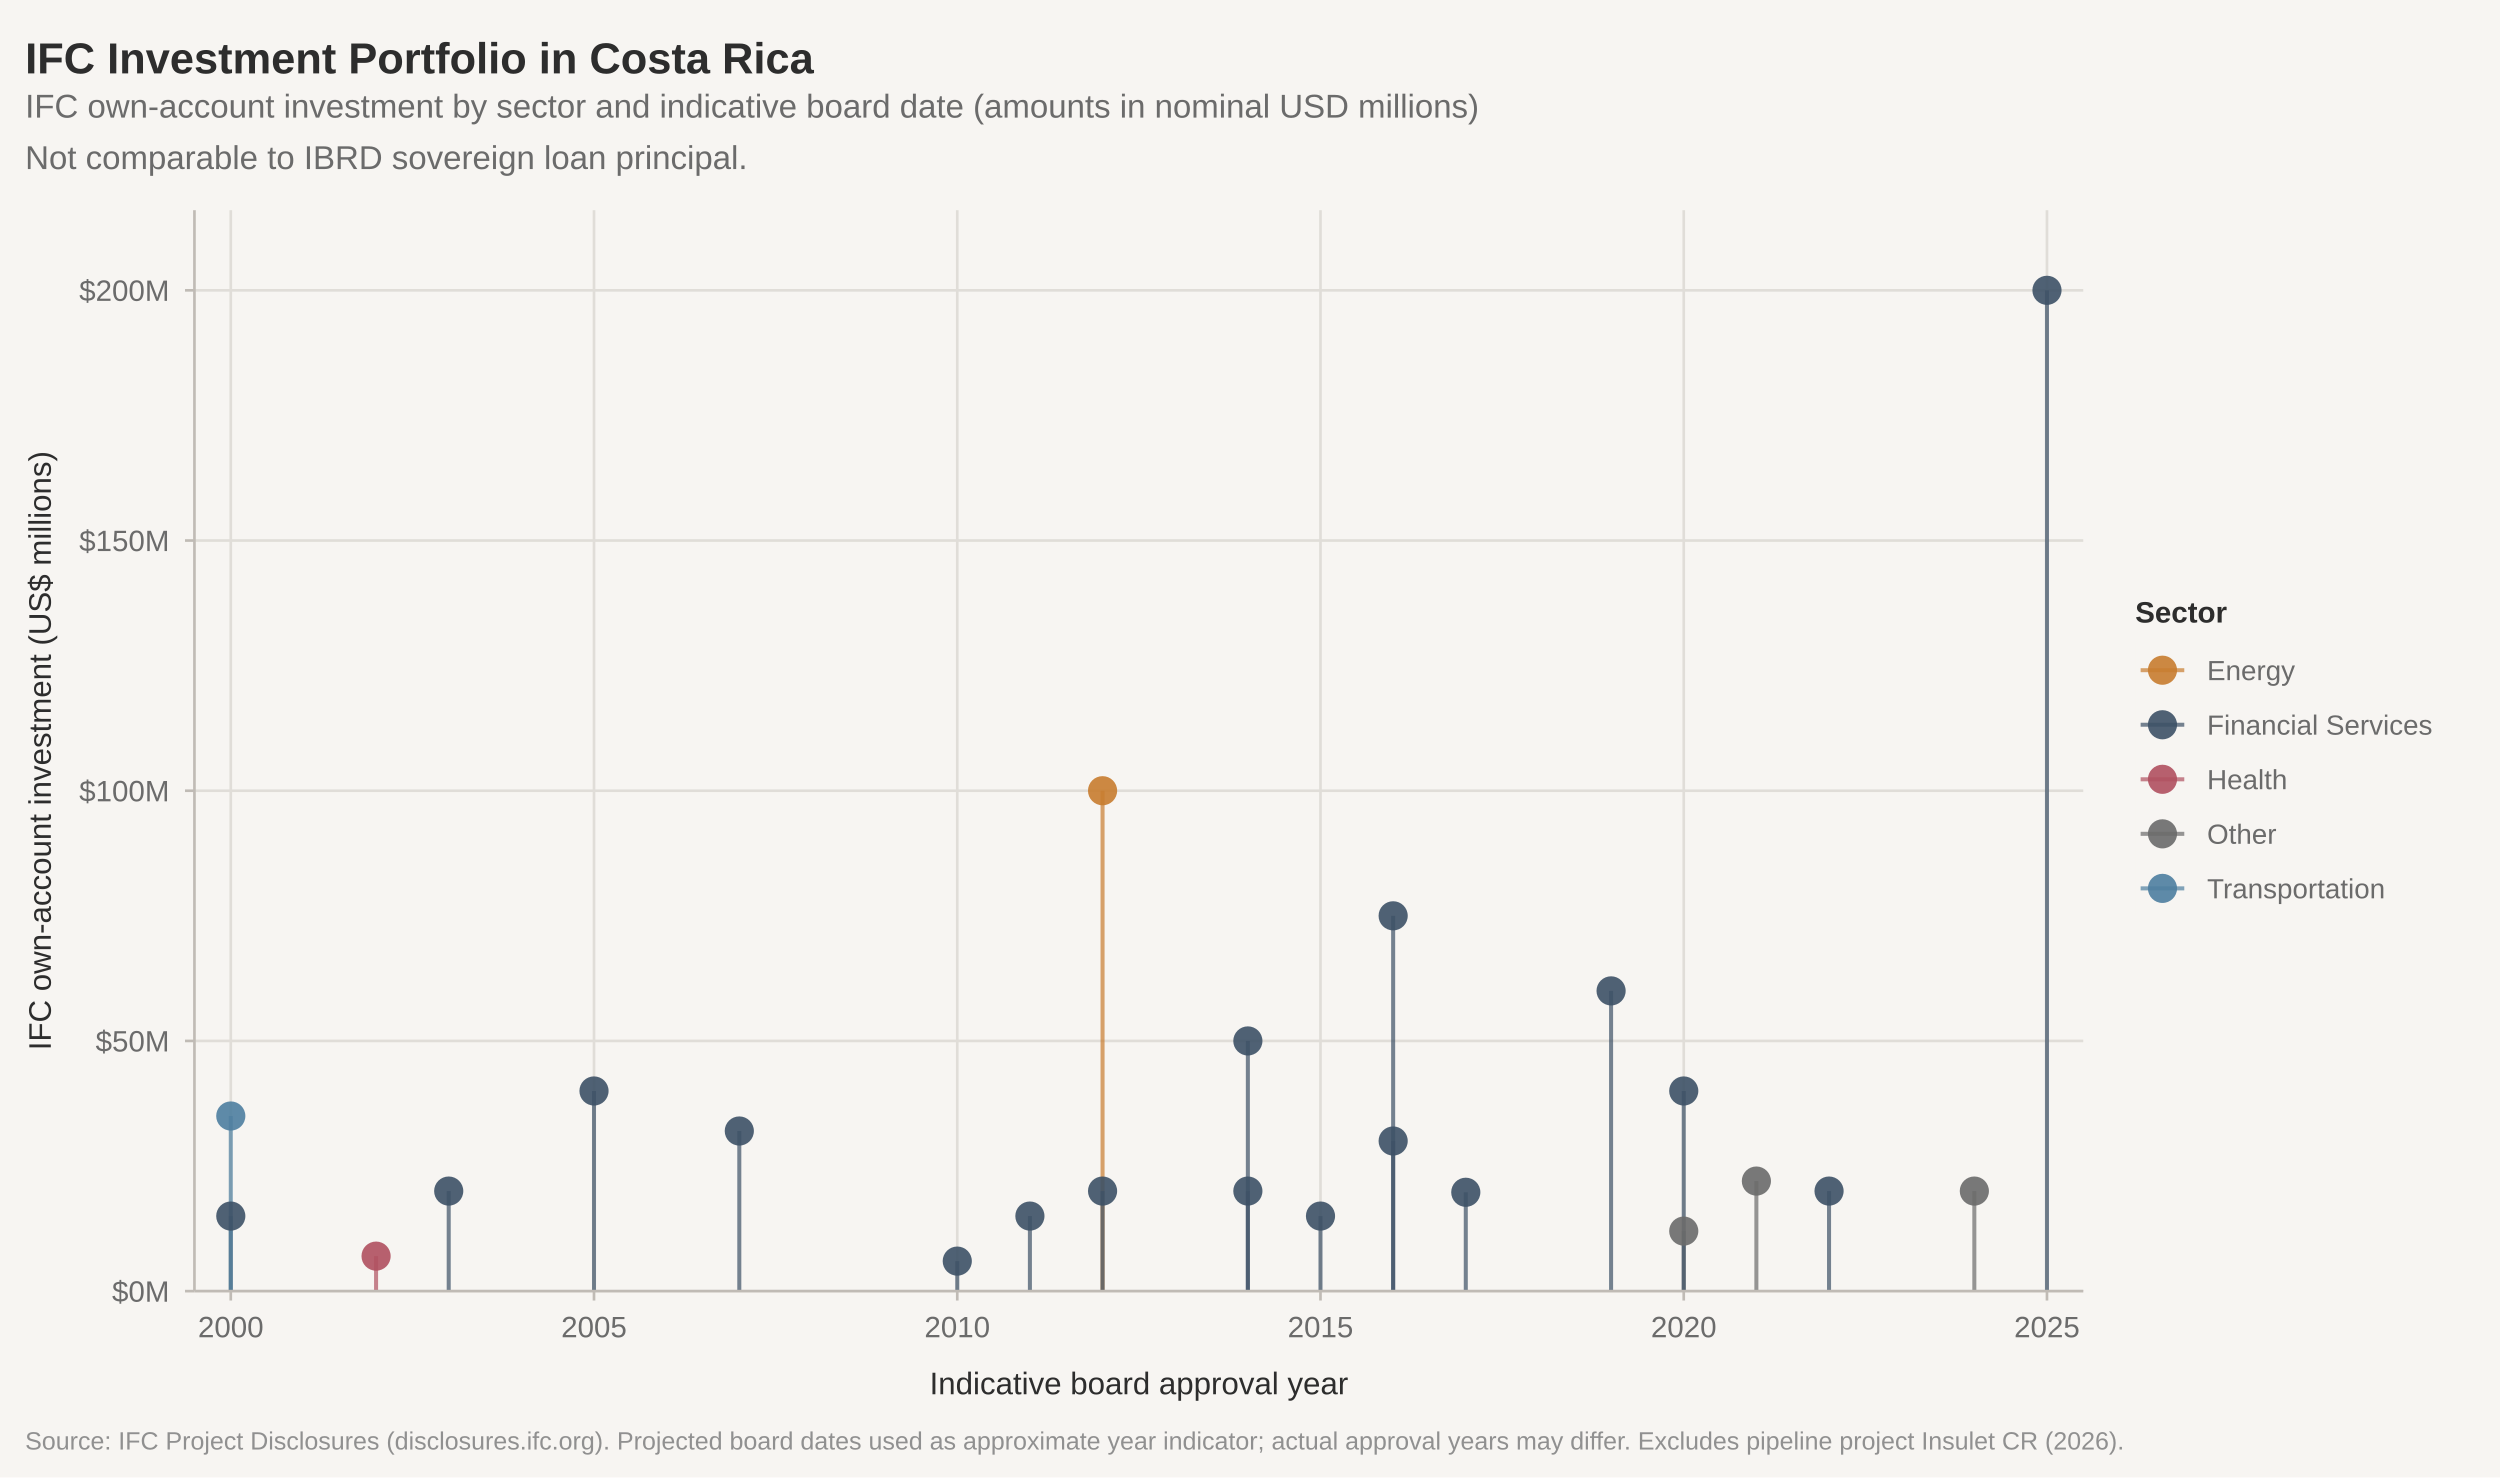
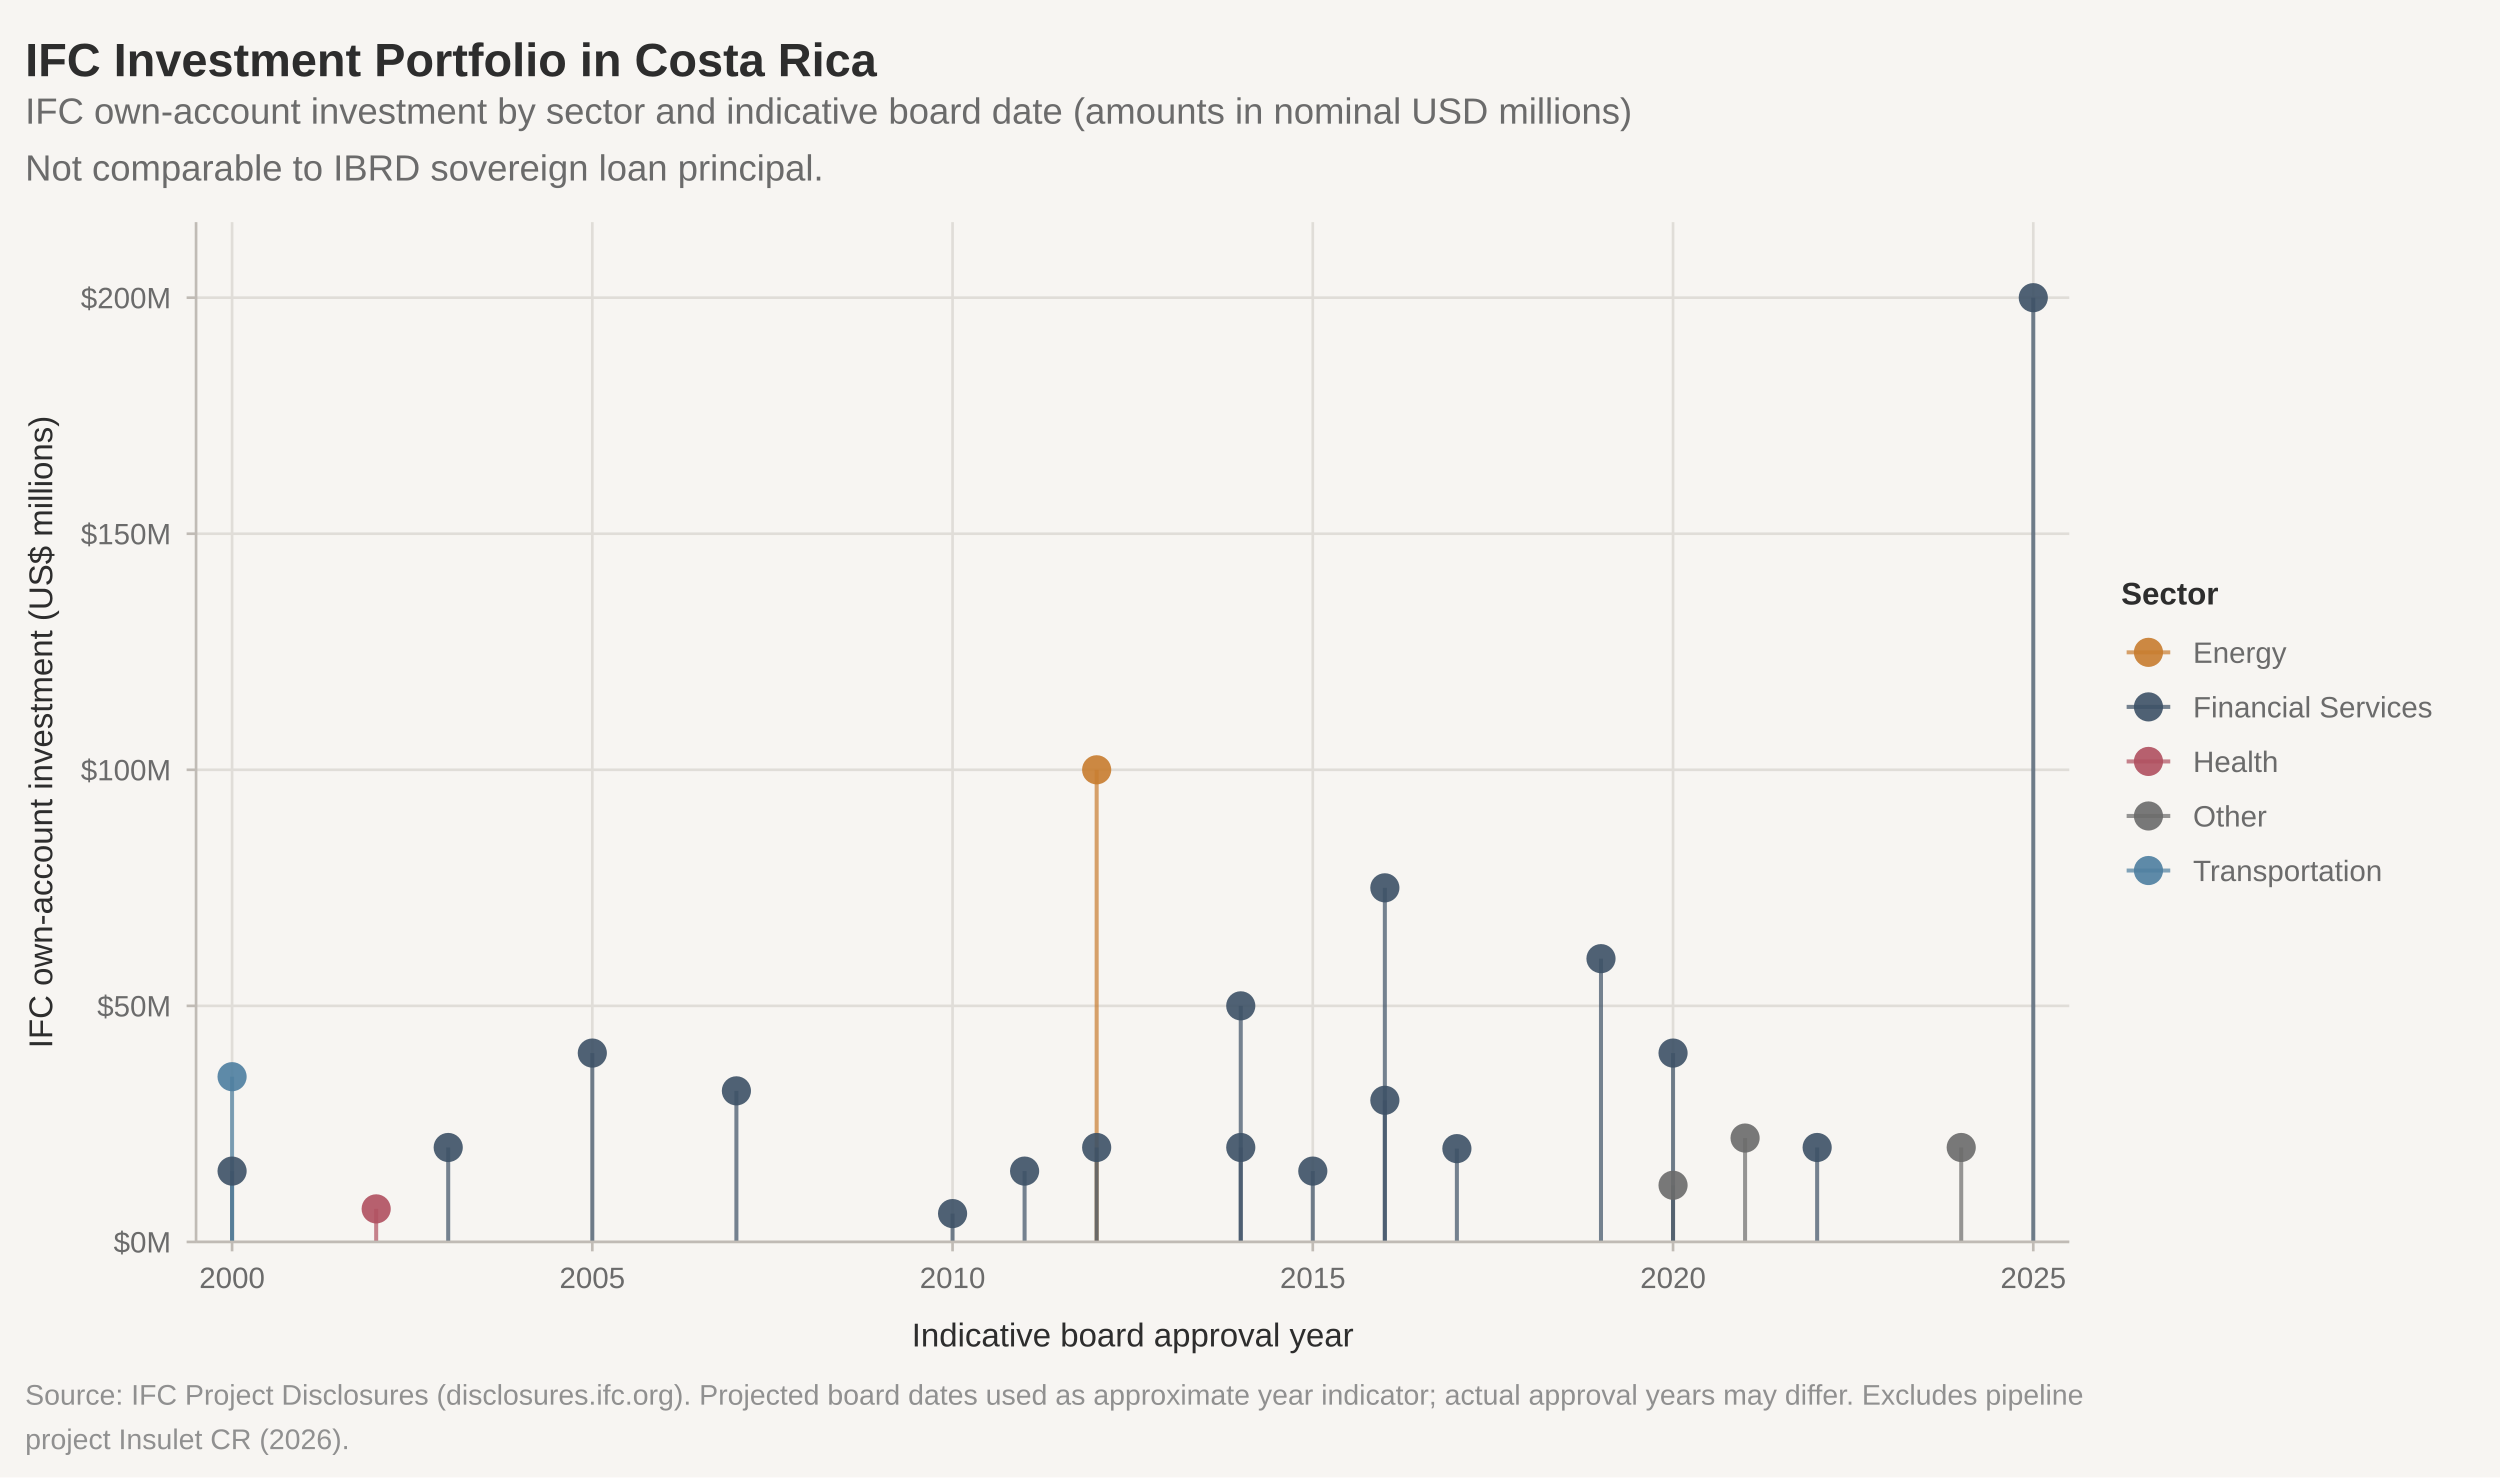
<svg xmlns="http://www.w3.org/2000/svg" class="svglite" width="792.00pt" height="468.00pt" viewBox="0 0 792.00 468.00">
  <defs>
    <style type="text/css">
    .svglite line, .svglite polyline, .svglite polygon, .svglite path, .svglite rect, .svglite circle {
      fill: none;
      stroke: #000000;
      stroke-linecap: round;
      stroke-linejoin: round;
      stroke-miterlimit: 10.00;
    }
    .svglite text {
      white-space: pre;
    }
  </style>
  </defs>
  <rect width="100%" height="100%" style="stroke: none; fill: #F7F5F2;" />
  <defs>
    <clipPath id="cpMC4wMHw3OTIuMDB8MC4wMHw0NjguMDA=">
      <rect x="0.00" y="0.00" width="792.00" height="468.00" />
    </clipPath>
  </defs>
  <g clip-path="url(#cpMC4wMHw3OTIuMDB8MC4wMHw0NjguMDA=)">
-     <rect x="0.00" y="-0" width="792.00" height="468.00" style="stroke-width: 1.07; stroke: none; fill: #F7F5F2;" />
+     <rect x="0" y="-0" width="792.00" height="468.00" style="stroke-width: 1.07; stroke: none; fill: #F7F5F2;" />
  </g>
  <defs>
-     <clipPath id="cpNjEuNjB8NjU5Ljk5fDY2LjYwfDQwOS4wMw==">
-       <rect x="61.60" y="66.60" width="598.38" height="342.43" />
+     <clipPath id="cpNjIuMTF8NjU1LjU1fDcwLjM3fDM5My40NA==">
+       <rect x="62.11" y="70.37" width="593.45" height="323.07" />
    </clipPath>
  </defs>
-   <g clip-path="url(#cpNjEuNjB8NjU5Ljk5fDY2LjYwfDQwOS4wMw==)">
-     <rect x="61.60" y="66.60" width="598.38" height="342.43" style="stroke-width: 1.07; stroke: none; fill: #F7F5F2;" />
-     <polyline points="61.60,409.03 659.99,409.03 " style="stroke-width: 0.85; stroke: #E0DDD8; stroke-linecap: butt;" />
-     <polyline points="61.60,329.77 659.99,329.77 " style="stroke-width: 0.85; stroke: #E0DDD8; stroke-linecap: butt;" />
-     <polyline points="61.60,250.50 659.99,250.50 " style="stroke-width: 0.85; stroke: #E0DDD8; stroke-linecap: butt;" />
-     <polyline points="61.60,171.24 659.99,171.24 " style="stroke-width: 0.85; stroke: #E0DDD8; stroke-linecap: butt;" />
-     <polyline points="61.60,91.97 659.99,91.97 " style="stroke-width: 0.85; stroke: #E0DDD8; stroke-linecap: butt;" />
-     <polyline points="73.11,409.03 73.11,66.60 " style="stroke-width: 0.85; stroke: #E0DDD8; stroke-linecap: butt;" />
-     <polyline points="188.18,409.03 188.18,66.60 " style="stroke-width: 0.85; stroke: #E0DDD8; stroke-linecap: butt;" />
-     <polyline points="303.26,409.03 303.26,66.60 " style="stroke-width: 0.85; stroke: #E0DDD8; stroke-linecap: butt;" />
-     <polyline points="418.33,409.03 418.33,66.60 " style="stroke-width: 0.85; stroke: #E0DDD8; stroke-linecap: butt;" />
-     <polyline points="533.41,409.03 533.41,66.60 " style="stroke-width: 0.85; stroke: #E0DDD8; stroke-linecap: butt;" />
-     <polyline points="648.48,409.03 648.48,66.60 " style="stroke-width: 0.85; stroke: #E0DDD8; stroke-linecap: butt;" />
-     <line x1="73.11" y1="385.25" x2="73.11" y2="409.03" style="stroke-width: 1.28; stroke: #3D5166; stroke-opacity: 0.70; stroke-linecap: butt;" />
-     <line x1="73.11" y1="353.55" x2="73.11" y2="409.03" style="stroke-width: 1.28; stroke: #4E7FA0; stroke-opacity: 0.70; stroke-linecap: butt;" />
-     <line x1="119.14" y1="397.94" x2="119.14" y2="409.03" style="stroke-width: 1.28; stroke: #B05060; stroke-opacity: 0.70; stroke-linecap: butt;" />
-     <line x1="142.15" y1="377.33" x2="142.15" y2="409.03" style="stroke-width: 1.28; stroke: #3D5166; stroke-opacity: 0.70; stroke-linecap: butt;" />
-     <line x1="188.18" y1="345.62" x2="188.18" y2="409.03" style="stroke-width: 1.28; stroke: #3D5166; stroke-opacity: 0.70; stroke-linecap: butt;" />
-     <line x1="234.21" y1="358.30" x2="234.21" y2="409.03" style="stroke-width: 1.28; stroke: #3D5166; stroke-opacity: 0.70; stroke-linecap: butt;" />
-     <line x1="303.26" y1="399.52" x2="303.26" y2="409.03" style="stroke-width: 1.28; stroke: #3D5166; stroke-opacity: 0.70; stroke-linecap: butt;" />
-     <line x1="326.27" y1="385.25" x2="326.27" y2="409.03" style="stroke-width: 1.28; stroke: #3D5166; stroke-opacity: 0.70; stroke-linecap: butt;" />
-     <line x1="349.29" y1="250.50" x2="349.29" y2="409.03" style="stroke-width: 1.28; stroke: #C87D2F; stroke-opacity: 0.70; stroke-linecap: butt;" />
-     <line x1="349.29" y1="377.33" x2="349.29" y2="409.03" style="stroke-width: 1.28; stroke: #3D5166; stroke-opacity: 0.70; stroke-linecap: butt;" />
-     <line x1="395.32" y1="329.77" x2="395.32" y2="409.03" style="stroke-width: 1.28; stroke: #3D5166; stroke-opacity: 0.70; stroke-linecap: butt;" />
-     <line x1="395.32" y1="377.33" x2="395.32" y2="409.03" style="stroke-width: 1.28; stroke: #3D5166; stroke-opacity: 0.70; stroke-linecap: butt;" />
-     <line x1="418.33" y1="385.25" x2="418.33" y2="409.03" style="stroke-width: 1.28; stroke: #3D5166; stroke-opacity: 0.70; stroke-linecap: butt;" />
-     <line x1="441.35" y1="290.13" x2="441.35" y2="409.03" style="stroke-width: 1.28; stroke: #3D5166; stroke-opacity: 0.70; stroke-linecap: butt;" />
-     <line x1="441.35" y1="361.47" x2="441.35" y2="409.03" style="stroke-width: 1.28; stroke: #3D5166; stroke-opacity: 0.70; stroke-linecap: butt;" />
-     <line x1="464.36" y1="377.71" x2="464.36" y2="409.03" style="stroke-width: 1.28; stroke: #3D5166; stroke-opacity: 0.70; stroke-linecap: butt;" />
-     <line x1="510.39" y1="313.91" x2="510.39" y2="409.03" style="stroke-width: 1.28; stroke: #3D5166; stroke-opacity: 0.70; stroke-linecap: butt;" />
-     <line x1="533.41" y1="390.01" x2="533.41" y2="409.03" style="stroke-width: 1.28; stroke: #6B6B6B; stroke-opacity: 0.70; stroke-linecap: butt;" />
-     <line x1="533.41" y1="345.62" x2="533.41" y2="409.03" style="stroke-width: 1.28; stroke: #3D5166; stroke-opacity: 0.70; stroke-linecap: butt;" />
-     <line x1="556.42" y1="374.16" x2="556.42" y2="409.03" style="stroke-width: 1.28; stroke: #6B6B6B; stroke-opacity: 0.70; stroke-linecap: butt;" />
-     <line x1="579.44" y1="377.33" x2="579.44" y2="409.03" style="stroke-width: 1.28; stroke: #3D5166; stroke-opacity: 0.70; stroke-linecap: butt;" />
-     <line x1="625.47" y1="377.33" x2="625.47" y2="409.03" style="stroke-width: 1.28; stroke: #6B6B6B; stroke-opacity: 0.70; stroke-linecap: butt;" />
-     <line x1="648.48" y1="91.97" x2="648.48" y2="409.03" style="stroke-width: 1.28; stroke: #3D5166; stroke-opacity: 0.70; stroke-linecap: butt;" />
-     <circle cx="73.11" cy="385.25" r="4.62" style="stroke-width: 0.71; stroke: none; fill: #3D5166; fill-opacity: 0.90;" />
-     <circle cx="73.11" cy="353.55" r="4.62" style="stroke-width: 0.71; stroke: none; fill: #4E7FA0; fill-opacity: 0.90;" />
-     <circle cx="119.14" cy="397.94" r="4.62" style="stroke-width: 0.71; stroke: none; fill: #B05060; fill-opacity: 0.90;" />
-     <circle cx="142.15" cy="377.33" r="4.62" style="stroke-width: 0.71; stroke: none; fill: #3D5166; fill-opacity: 0.90;" />
-     <circle cx="188.18" cy="345.62" r="4.62" style="stroke-width: 0.71; stroke: none; fill: #3D5166; fill-opacity: 0.90;" />
-     <circle cx="234.21" cy="358.30" r="4.62" style="stroke-width: 0.71; stroke: none; fill: #3D5166; fill-opacity: 0.90;" />
-     <circle cx="303.26" cy="399.52" r="4.62" style="stroke-width: 0.71; stroke: none; fill: #3D5166; fill-opacity: 0.90;" />
-     <circle cx="326.27" cy="385.25" r="4.62" style="stroke-width: 0.71; stroke: none; fill: #3D5166; fill-opacity: 0.90;" />
-     <circle cx="349.29" cy="250.50" r="4.62" style="stroke-width: 0.71; stroke: none; fill: #C87D2F; fill-opacity: 0.90;" />
-     <circle cx="349.29" cy="377.33" r="4.62" style="stroke-width: 0.71; stroke: none; fill: #3D5166; fill-opacity: 0.90;" />
-     <circle cx="395.32" cy="329.77" r="4.62" style="stroke-width: 0.71; stroke: none; fill: #3D5166; fill-opacity: 0.90;" />
-     <circle cx="395.32" cy="377.33" r="4.62" style="stroke-width: 0.71; stroke: none; fill: #3D5166; fill-opacity: 0.90;" />
-     <circle cx="418.33" cy="385.25" r="4.62" style="stroke-width: 0.71; stroke: none; fill: #3D5166; fill-opacity: 0.90;" />
-     <circle cx="441.35" cy="290.13" r="4.62" style="stroke-width: 0.71; stroke: none; fill: #3D5166; fill-opacity: 0.90;" />
-     <circle cx="441.35" cy="361.47" r="4.62" style="stroke-width: 0.71; stroke: none; fill: #3D5166; fill-opacity: 0.90;" />
-     <circle cx="464.36" cy="377.71" r="4.62" style="stroke-width: 0.71; stroke: none; fill: #3D5166; fill-opacity: 0.90;" />
-     <circle cx="510.39" cy="313.91" r="4.62" style="stroke-width: 0.71; stroke: none; fill: #3D5166; fill-opacity: 0.90;" />
-     <circle cx="533.41" cy="390.01" r="4.62" style="stroke-width: 0.71; stroke: none; fill: #6B6B6B; fill-opacity: 0.90;" />
-     <circle cx="533.41" cy="345.62" r="4.62" style="stroke-width: 0.71; stroke: none; fill: #3D5166; fill-opacity: 0.90;" />
-     <circle cx="556.42" cy="374.16" r="4.62" style="stroke-width: 0.71; stroke: none; fill: #6B6B6B; fill-opacity: 0.90;" />
-     <circle cx="579.44" cy="377.33" r="4.62" style="stroke-width: 0.71; stroke: none; fill: #3D5166; fill-opacity: 0.90;" />
-     <circle cx="625.47" cy="377.33" r="4.62" style="stroke-width: 0.71; stroke: none; fill: #6B6B6B; fill-opacity: 0.90;" />
-     <circle cx="648.48" cy="91.97" r="4.62" style="stroke-width: 0.71; stroke: none; fill: #3D5166; fill-opacity: 0.90;" />
+   <g clip-path="url(#cpNjIuMTF8NjU1LjU1fDcwLjM3fDM5My40NA==)">
+     <rect x="62.11" y="70.37" width="593.45" height="323.07" style="stroke-width: 1.07; stroke: none; fill: #F7F5F2;" />
+     <polyline points="62.11,393.44 655.55,393.44 " style="stroke-width: 0.85; stroke: #E0DDD8; stroke-linecap: butt;" />
+     <polyline points="62.11,318.65 655.55,318.65 " style="stroke-width: 0.85; stroke: #E0DDD8; stroke-linecap: butt;" />
+     <polyline points="62.11,243.87 655.55,243.87 " style="stroke-width: 0.85; stroke: #E0DDD8; stroke-linecap: butt;" />
+     <polyline points="62.11,169.09 655.55,169.09 " style="stroke-width: 0.85; stroke: #E0DDD8; stroke-linecap: butt;" />
+     <polyline points="62.11,94.30 655.55,94.30 " style="stroke-width: 0.85; stroke: #E0DDD8; stroke-linecap: butt;" />
+     <polyline points="73.52,393.44 73.52,70.37 " style="stroke-width: 0.85; stroke: #E0DDD8; stroke-linecap: butt;" />
+     <polyline points="187.64,393.44 187.64,70.37 " style="stroke-width: 0.85; stroke: #E0DDD8; stroke-linecap: butt;" />
+     <polyline points="301.77,393.44 301.77,70.37 " style="stroke-width: 0.85; stroke: #E0DDD8; stroke-linecap: butt;" />
+     <polyline points="415.89,393.44 415.89,70.37 " style="stroke-width: 0.85; stroke: #E0DDD8; stroke-linecap: butt;" />
+     <polyline points="530.02,393.44 530.02,70.37 " style="stroke-width: 0.85; stroke: #E0DDD8; stroke-linecap: butt;" />
+     <polyline points="644.14,393.44 644.14,70.37 " style="stroke-width: 0.85; stroke: #E0DDD8; stroke-linecap: butt;" />
+     <line x1="73.52" y1="371.00" x2="73.52" y2="393.44" style="stroke-width: 1.28; stroke: #3D5166; stroke-opacity: 0.70; stroke-linecap: butt;" />
+     <line x1="73.52" y1="341.09" x2="73.52" y2="393.44" style="stroke-width: 1.28; stroke: #4E7FA0; stroke-opacity: 0.70; stroke-linecap: butt;" />
+     <line x1="119.17" y1="382.97" x2="119.17" y2="393.44" style="stroke-width: 1.28; stroke: #B05060; stroke-opacity: 0.70; stroke-linecap: butt;" />
+     <line x1="141.99" y1="363.52" x2="141.99" y2="393.44" style="stroke-width: 1.28; stroke: #3D5166; stroke-opacity: 0.70; stroke-linecap: butt;" />
+     <line x1="187.64" y1="333.61" x2="187.64" y2="393.44" style="stroke-width: 1.28; stroke: #3D5166; stroke-opacity: 0.70; stroke-linecap: butt;" />
+     <line x1="233.29" y1="345.58" x2="233.29" y2="393.44" style="stroke-width: 1.28; stroke: #3D5166; stroke-opacity: 0.70; stroke-linecap: butt;" />
+     <line x1="301.77" y1="384.46" x2="301.77" y2="393.44" style="stroke-width: 1.28; stroke: #3D5166; stroke-opacity: 0.70; stroke-linecap: butt;" />
+     <line x1="324.59" y1="371.00" x2="324.59" y2="393.44" style="stroke-width: 1.28; stroke: #3D5166; stroke-opacity: 0.70; stroke-linecap: butt;" />
+     <line x1="347.42" y1="243.87" x2="347.42" y2="393.44" style="stroke-width: 1.28; stroke: #C87D2F; stroke-opacity: 0.70; stroke-linecap: butt;" />
+     <line x1="347.42" y1="363.52" x2="347.42" y2="393.44" style="stroke-width: 1.28; stroke: #3D5166; stroke-opacity: 0.70; stroke-linecap: butt;" />
+     <line x1="393.07" y1="318.65" x2="393.07" y2="393.44" style="stroke-width: 1.28; stroke: #3D5166; stroke-opacity: 0.70; stroke-linecap: butt;" />
+     <line x1="393.07" y1="363.52" x2="393.07" y2="393.44" style="stroke-width: 1.28; stroke: #3D5166; stroke-opacity: 0.70; stroke-linecap: butt;" />
+     <line x1="415.89" y1="371.00" x2="415.89" y2="393.44" style="stroke-width: 1.28; stroke: #3D5166; stroke-opacity: 0.70; stroke-linecap: butt;" />
+     <line x1="438.72" y1="281.26" x2="438.72" y2="393.44" style="stroke-width: 1.28; stroke: #3D5166; stroke-opacity: 0.70; stroke-linecap: butt;" />
+     <line x1="438.72" y1="348.57" x2="438.72" y2="393.44" style="stroke-width: 1.28; stroke: #3D5166; stroke-opacity: 0.70; stroke-linecap: butt;" />
+     <line x1="461.54" y1="363.88" x2="461.54" y2="393.44" style="stroke-width: 1.28; stroke: #3D5166; stroke-opacity: 0.70; stroke-linecap: butt;" />
+     <line x1="507.19" y1="303.70" x2="507.19" y2="393.44" style="stroke-width: 1.28; stroke: #3D5166; stroke-opacity: 0.70; stroke-linecap: butt;" />
+     <line x1="530.02" y1="375.49" x2="530.02" y2="393.44" style="stroke-width: 1.28; stroke: #6B6B6B; stroke-opacity: 0.70; stroke-linecap: butt;" />
+     <line x1="530.02" y1="333.61" x2="530.02" y2="393.44" style="stroke-width: 1.28; stroke: #3D5166; stroke-opacity: 0.70; stroke-linecap: butt;" />
+     <line x1="552.84" y1="360.53" x2="552.84" y2="393.44" style="stroke-width: 1.28; stroke: #6B6B6B; stroke-opacity: 0.70; stroke-linecap: butt;" />
+     <line x1="575.67" y1="363.52" x2="575.67" y2="393.44" style="stroke-width: 1.28; stroke: #3D5166; stroke-opacity: 0.70; stroke-linecap: butt;" />
+     <line x1="621.31" y1="363.52" x2="621.31" y2="393.44" style="stroke-width: 1.28; stroke: #6B6B6B; stroke-opacity: 0.70; stroke-linecap: butt;" />
+     <line x1="644.14" y1="94.30" x2="644.14" y2="393.44" style="stroke-width: 1.28; stroke: #3D5166; stroke-opacity: 0.70; stroke-linecap: butt;" />
+     <circle cx="73.52" cy="371.00" r="4.62" style="stroke-width: 0.71; stroke: none; fill: #3D5166; fill-opacity: 0.90;" />
+     <circle cx="73.52" cy="341.09" r="4.62" style="stroke-width: 0.71; stroke: none; fill: #4E7FA0; fill-opacity: 0.90;" />
+     <circle cx="119.17" cy="382.97" r="4.62" style="stroke-width: 0.71; stroke: none; fill: #B05060; fill-opacity: 0.90;" />
+     <circle cx="141.99" cy="363.52" r="4.62" style="stroke-width: 0.71; stroke: none; fill: #3D5166; fill-opacity: 0.90;" />
+     <circle cx="187.64" cy="333.61" r="4.62" style="stroke-width: 0.71; stroke: none; fill: #3D5166; fill-opacity: 0.90;" />
+     <circle cx="233.29" cy="345.58" r="4.62" style="stroke-width: 0.71; stroke: none; fill: #3D5166; fill-opacity: 0.90;" />
+     <circle cx="301.77" cy="384.46" r="4.62" style="stroke-width: 0.71; stroke: none; fill: #3D5166; fill-opacity: 0.90;" />
+     <circle cx="324.59" cy="371.00" r="4.62" style="stroke-width: 0.71; stroke: none; fill: #3D5166; fill-opacity: 0.90;" />
+     <circle cx="347.42" cy="243.87" r="4.62" style="stroke-width: 0.71; stroke: none; fill: #C87D2F; fill-opacity: 0.90;" />
+     <circle cx="347.42" cy="363.52" r="4.62" style="stroke-width: 0.71; stroke: none; fill: #3D5166; fill-opacity: 0.90;" />
+     <circle cx="393.07" cy="318.65" r="4.62" style="stroke-width: 0.71; stroke: none; fill: #3D5166; fill-opacity: 0.90;" />
+     <circle cx="393.07" cy="363.52" r="4.62" style="stroke-width: 0.71; stroke: none; fill: #3D5166; fill-opacity: 0.90;" />
+     <circle cx="415.89" cy="371.00" r="4.62" style="stroke-width: 0.71; stroke: none; fill: #3D5166; fill-opacity: 0.90;" />
+     <circle cx="438.72" cy="281.26" r="4.62" style="stroke-width: 0.71; stroke: none; fill: #3D5166; fill-opacity: 0.90;" />
+     <circle cx="438.72" cy="348.57" r="4.62" style="stroke-width: 0.71; stroke: none; fill: #3D5166; fill-opacity: 0.90;" />
+     <circle cx="461.54" cy="363.88" r="4.62" style="stroke-width: 0.71; stroke: none; fill: #3D5166; fill-opacity: 0.90;" />
+     <circle cx="507.19" cy="303.70" r="4.62" style="stroke-width: 0.71; stroke: none; fill: #3D5166; fill-opacity: 0.90;" />
+     <circle cx="530.02" cy="375.49" r="4.62" style="stroke-width: 0.71; stroke: none; fill: #6B6B6B; fill-opacity: 0.90;" />
+     <circle cx="530.02" cy="333.61" r="4.62" style="stroke-width: 0.71; stroke: none; fill: #3D5166; fill-opacity: 0.90;" />
+     <circle cx="552.84" cy="360.53" r="4.62" style="stroke-width: 0.71; stroke: none; fill: #6B6B6B; fill-opacity: 0.90;" />
+     <circle cx="575.67" cy="363.52" r="4.62" style="stroke-width: 0.71; stroke: none; fill: #3D5166; fill-opacity: 0.90;" />
+     <circle cx="621.31" cy="363.52" r="4.62" style="stroke-width: 0.71; stroke: none; fill: #6B6B6B; fill-opacity: 0.90;" />
+     <circle cx="644.14" cy="94.30" r="4.62" style="stroke-width: 0.71; stroke: none; fill: #3D5166; fill-opacity: 0.90;" />
  </g>
  <g clip-path="url(#cpMC4wMHw3OTIuMDB8MC4wMHw0NjguMDA=)">
-     <polyline points="61.60,409.03 61.60,66.60 " style="stroke-width: 0.85; stroke: #C0BBB5; stroke-linecap: butt;" />
-     <text x="53.68" y="412.38" text-anchor="end" style="font-size: 9.35px;fill: #6B6B6B; font-family: &quot;Arial&quot;;" textLength="18.18px" lengthAdjust="spacingAndGlyphs">$0M</text>
-     <text x="53.68" y="333.11" text-anchor="end" style="font-size: 9.35px;fill: #6B6B6B; font-family: &quot;Arial&quot;;" textLength="23.38px" lengthAdjust="spacingAndGlyphs">$50M</text>
-     <text x="53.68" y="253.85" text-anchor="end" style="font-size: 9.35px;fill: #6B6B6B; font-family: &quot;Arial&quot;;" textLength="28.58px" lengthAdjust="spacingAndGlyphs">$100M</text>
-     <text x="53.68" y="174.58" text-anchor="end" style="font-size: 9.35px;fill: #6B6B6B; font-family: &quot;Arial&quot;;" textLength="28.58px" lengthAdjust="spacingAndGlyphs">$150M</text>
-     <text x="53.68" y="95.31" text-anchor="end" style="font-size: 9.35px;fill: #6B6B6B; font-family: &quot;Arial&quot;;" textLength="28.58px" lengthAdjust="spacingAndGlyphs">$200M</text>
-     <polyline points="58.61,409.03 61.60,409.03 " style="stroke-width: 0.85; stroke: #C0BBB5; stroke-linecap: butt;" />
-     <polyline points="58.61,329.77 61.60,329.77 " style="stroke-width: 0.85; stroke: #C0BBB5; stroke-linecap: butt;" />
-     <polyline points="58.61,250.50 61.60,250.50 " style="stroke-width: 0.85; stroke: #C0BBB5; stroke-linecap: butt;" />
-     <polyline points="58.61,171.24 61.60,171.24 " style="stroke-width: 0.85; stroke: #C0BBB5; stroke-linecap: butt;" />
-     <polyline points="58.61,91.97 61.60,91.97 " style="stroke-width: 0.85; stroke: #C0BBB5; stroke-linecap: butt;" />
-     <polyline points="61.60,409.03 659.99,409.03 " style="stroke-width: 0.85; stroke: #C0BBB5; stroke-linecap: butt;" />
-     <polyline points="73.11,412.02 73.11,409.03 " style="stroke-width: 0.85; stroke: #C0BBB5; stroke-linecap: butt;" />
-     <polyline points="188.18,412.02 188.18,409.03 " style="stroke-width: 0.85; stroke: #C0BBB5; stroke-linecap: butt;" />
-     <polyline points="303.26,412.02 303.26,409.03 " style="stroke-width: 0.85; stroke: #C0BBB5; stroke-linecap: butt;" />
-     <polyline points="418.33,412.02 418.33,409.03 " style="stroke-width: 0.85; stroke: #C0BBB5; stroke-linecap: butt;" />
-     <polyline points="533.41,412.02 533.41,409.03 " style="stroke-width: 0.85; stroke: #C0BBB5; stroke-linecap: butt;" />
-     <polyline points="648.48,412.02 648.48,409.03 " style="stroke-width: 0.85; stroke: #C0BBB5; stroke-linecap: butt;" />
-     <text x="73.11" y="423.64" text-anchor="middle" style="font-size: 9.35px;fill: #6B6B6B; font-family: &quot;Arial&quot;;" textLength="20.79px" lengthAdjust="spacingAndGlyphs">2000</text>
-     <text x="188.18" y="423.64" text-anchor="middle" style="font-size: 9.35px;fill: #6B6B6B; font-family: &quot;Arial&quot;;" textLength="20.79px" lengthAdjust="spacingAndGlyphs">2005</text>
-     <text x="303.26" y="423.64" text-anchor="middle" style="font-size: 9.35px;fill: #6B6B6B; font-family: &quot;Arial&quot;;" textLength="20.79px" lengthAdjust="spacingAndGlyphs">2010</text>
-     <text x="418.33" y="423.64" text-anchor="middle" style="font-size: 9.35px;fill: #6B6B6B; font-family: &quot;Arial&quot;;" textLength="20.79px" lengthAdjust="spacingAndGlyphs">2015</text>
-     <text x="533.41" y="423.64" text-anchor="middle" style="font-size: 9.35px;fill: #6B6B6B; font-family: &quot;Arial&quot;;" textLength="20.79px" lengthAdjust="spacingAndGlyphs">2020</text>
-     <text x="648.48" y="423.64" text-anchor="middle" style="font-size: 9.35px;fill: #6B6B6B; font-family: &quot;Arial&quot;;" textLength="20.79px" lengthAdjust="spacingAndGlyphs">2025</text>
-     <text x="360.80" y="441.70" text-anchor="middle" style="font-size: 9.90px;fill: #2D2D2D; font-family: &quot;Arial&quot;;" textLength="132.53px" lengthAdjust="spacingAndGlyphs">Indicative board approval year</text>
-     <text transform="translate(16.10,237.82) rotate(-90)" text-anchor="middle" style="font-size: 9.90px;fill: #2D2D2D; font-family: &quot;Arial&quot;;" textLength="189.67px" lengthAdjust="spacingAndGlyphs">IFC own-account investment (US$ millions)</text>
-     <rect x="670.95" y="184.07" width="105.11" height="111.49" style="stroke-width: 1.07; stroke: none; fill: #F7F5F2;" />
-     <text x="676.43" y="197.22" style="font-size: 9.35px; font-weight: bold;fill: #2D2D2D; font-family: &quot;Arial&quot;;" textLength="29.09px" lengthAdjust="spacingAndGlyphs">Sector</text>
-     <rect x="676.43" y="203.68" width="17.28" height="17.28" style="stroke-width: 1.07; stroke: none; fill: #F7F5F2;" />
-     <line x1="678.15" y1="212.32" x2="691.98" y2="212.32" style="stroke-width: 1.28; stroke: #C87D2F; stroke-opacity: 0.70; stroke-linecap: butt;" />
-     <circle cx="685.07" cy="212.32" r="4.62" style="stroke-width: 0.71; stroke: none; fill: #C87D2F; fill-opacity: 0.90;" />
-     <rect x="676.43" y="220.96" width="17.28" height="17.28" style="stroke-width: 1.07; stroke: none; fill: #F7F5F2;" />
-     <line x1="678.15" y1="229.60" x2="691.98" y2="229.60" style="stroke-width: 1.28; stroke: #3D5166; stroke-opacity: 0.70; stroke-linecap: butt;" />
-     <circle cx="685.07" cy="229.60" r="4.62" style="stroke-width: 0.71; stroke: none; fill: #3D5166; fill-opacity: 0.90;" />
-     <rect x="676.43" y="238.24" width="17.28" height="17.28" style="stroke-width: 1.07; stroke: none; fill: #F7F5F2;" />
-     <line x1="678.15" y1="246.88" x2="691.98" y2="246.88" style="stroke-width: 1.28; stroke: #B05060; stroke-opacity: 0.70; stroke-linecap: butt;" />
-     <circle cx="685.07" cy="246.88" r="4.62" style="stroke-width: 0.71; stroke: none; fill: #B05060; fill-opacity: 0.90;" />
-     <rect x="676.43" y="255.52" width="17.28" height="17.28" style="stroke-width: 1.07; stroke: none; fill: #F7F5F2;" />
-     <line x1="678.15" y1="264.16" x2="691.98" y2="264.16" style="stroke-width: 1.28; stroke: #6B6B6B; stroke-opacity: 0.70; stroke-linecap: butt;" />
-     <circle cx="685.07" cy="264.16" r="4.62" style="stroke-width: 0.71; stroke: none; fill: #6B6B6B; fill-opacity: 0.90;" />
-     <rect x="676.43" y="272.80" width="17.28" height="17.28" style="stroke-width: 1.07; stroke: none; fill: #F7F5F2;" />
-     <line x1="678.15" y1="281.44" x2="691.98" y2="281.44" style="stroke-width: 1.28; stroke: #4E7FA0; stroke-opacity: 0.70; stroke-linecap: butt;" />
-     <circle cx="685.07" cy="281.44" r="4.62" style="stroke-width: 0.71; stroke: none; fill: #4E7FA0; fill-opacity: 0.90;" />
-     <text x="699.19" y="215.47" style="font-size: 8.80px;fill: #6B6B6B; font-family: &quot;Arial&quot;;" textLength="27.89px" lengthAdjust="spacingAndGlyphs">Energy</text>
-     <text x="699.19" y="232.75" style="font-size: 8.80px;fill: #6B6B6B; font-family: &quot;Arial&quot;;" textLength="71.40px" lengthAdjust="spacingAndGlyphs">Financial Services</text>
-     <text x="699.19" y="250.03" style="font-size: 8.80px;fill: #6B6B6B; font-family: &quot;Arial&quot;;" textLength="25.44px" lengthAdjust="spacingAndGlyphs">Health</text>
-     <text x="699.19" y="267.31" style="font-size: 8.80px;fill: #6B6B6B; font-family: &quot;Arial&quot;;" textLength="22.02px" lengthAdjust="spacingAndGlyphs">Other</text>
-     <text x="699.19" y="284.59" style="font-size: 8.80px;fill: #6B6B6B; font-family: &quot;Arial&quot;;" textLength="56.43px" lengthAdjust="spacingAndGlyphs">Transportation</text>
-     <text x="7.97" y="37.25" style="font-size: 10.45px;fill: #6B6B6B; font-family: &quot;Arial&quot;;" textLength="460.05px" lengthAdjust="spacingAndGlyphs">IFC own-account investment by sector and indicative board date (amounts in nominal USD millions)</text>
-     <text x="7.97" y="53.55" style="font-size: 10.45px;fill: #6B6B6B; font-family: &quot;Arial&quot;;" textLength="228.58px" lengthAdjust="spacingAndGlyphs">Not comparable to IBRD sovereign loan principal.</text>
-     <text x="7.97" y="23.24" style="font-size: 13.75px; font-weight: bold;fill: #2D2D2D; font-family: &quot;Arial&quot;;" textLength="249.88px" lengthAdjust="spacingAndGlyphs">IFC Investment Portfolio in Costa Rica</text>
-     <text x="7.97" y="459.20" style="font-size: 7.92px;fill: #909090; font-family: &quot;Arial&quot;;" textLength="664.01px" lengthAdjust="spacingAndGlyphs">Source: IFC Project Disclosures (disclosures.ifc.org). Projected board dates used as approximate year indicator; actual approval years may differ. Excludes pipeline project Insulet CR (2026).</text>
+     <polyline points="62.11,393.44 62.11,70.37 " style="stroke-width: 0.85; stroke: #C0BBB5; stroke-linecap: butt;" />
+     <text x="54.19" y="396.78" text-anchor="end" style="font-size: 9.35px;fill: #6B6B6B; font-family: &quot;Arial&quot;;" textLength="18.18px" lengthAdjust="spacingAndGlyphs">$0M</text>
+     <text x="54.19" y="322.00" text-anchor="end" style="font-size: 9.35px;fill: #6B6B6B; font-family: &quot;Arial&quot;;" textLength="23.38px" lengthAdjust="spacingAndGlyphs">$50M</text>
+     <text x="54.19" y="247.21" text-anchor="end" style="font-size: 9.35px;fill: #6B6B6B; font-family: &quot;Arial&quot;;" textLength="28.58px" lengthAdjust="spacingAndGlyphs">$100M</text>
+     <text x="54.19" y="172.43" text-anchor="end" style="font-size: 9.35px;fill: #6B6B6B; font-family: &quot;Arial&quot;;" textLength="28.58px" lengthAdjust="spacingAndGlyphs">$150M</text>
+     <text x="54.19" y="97.65" text-anchor="end" style="font-size: 9.35px;fill: #6B6B6B; font-family: &quot;Arial&quot;;" textLength="28.58px" lengthAdjust="spacingAndGlyphs">$200M</text>
+     <polyline points="59.12,393.44 62.11,393.44 " style="stroke-width: 0.85; stroke: #C0BBB5; stroke-linecap: butt;" />
+     <polyline points="59.12,318.65 62.11,318.65 " style="stroke-width: 0.85; stroke: #C0BBB5; stroke-linecap: butt;" />
+     <polyline points="59.12,243.87 62.11,243.87 " style="stroke-width: 0.85; stroke: #C0BBB5; stroke-linecap: butt;" />
+     <polyline points="59.12,169.09 62.11,169.09 " style="stroke-width: 0.85; stroke: #C0BBB5; stroke-linecap: butt;" />
+     <polyline points="59.12,94.30 62.11,94.30 " style="stroke-width: 0.85; stroke: #C0BBB5; stroke-linecap: butt;" />
+     <polyline points="62.11,393.44 655.55,393.44 " style="stroke-width: 0.85; stroke: #C0BBB5; stroke-linecap: butt;" />
+     <polyline points="73.52,396.43 73.52,393.44 " style="stroke-width: 0.85; stroke: #C0BBB5; stroke-linecap: butt;" />
+     <polyline points="187.64,396.43 187.64,393.44 " style="stroke-width: 0.85; stroke: #C0BBB5; stroke-linecap: butt;" />
+     <polyline points="301.77,396.43 301.77,393.44 " style="stroke-width: 0.85; stroke: #C0BBB5; stroke-linecap: butt;" />
+     <polyline points="415.89,396.43 415.89,393.44 " style="stroke-width: 0.85; stroke: #C0BBB5; stroke-linecap: butt;" />
+     <polyline points="530.02,396.43 530.02,393.44 " style="stroke-width: 0.85; stroke: #C0BBB5; stroke-linecap: butt;" />
+     <polyline points="644.14,396.43 644.14,393.44 " style="stroke-width: 0.85; stroke: #C0BBB5; stroke-linecap: butt;" />
+     <text x="73.52" y="408.05" text-anchor="middle" style="font-size: 9.35px;fill: #6B6B6B; font-family: &quot;Arial&quot;;" textLength="20.79px" lengthAdjust="spacingAndGlyphs">2000</text>
+     <text x="187.64" y="408.05" text-anchor="middle" style="font-size: 9.35px;fill: #6B6B6B; font-family: &quot;Arial&quot;;" textLength="20.79px" lengthAdjust="spacingAndGlyphs">2005</text>
+     <text x="301.77" y="408.05" text-anchor="middle" style="font-size: 9.35px;fill: #6B6B6B; font-family: &quot;Arial&quot;;" textLength="20.79px" lengthAdjust="spacingAndGlyphs">2010</text>
+     <text x="415.89" y="408.05" text-anchor="middle" style="font-size: 9.35px;fill: #6B6B6B; font-family: &quot;Arial&quot;;" textLength="20.79px" lengthAdjust="spacingAndGlyphs">2015</text>
+     <text x="530.02" y="408.05" text-anchor="middle" style="font-size: 9.35px;fill: #6B6B6B; font-family: &quot;Arial&quot;;" textLength="20.79px" lengthAdjust="spacingAndGlyphs">2020</text>
+     <text x="644.14" y="408.05" text-anchor="middle" style="font-size: 9.35px;fill: #6B6B6B; font-family: &quot;Arial&quot;;" textLength="20.79px" lengthAdjust="spacingAndGlyphs">2025</text>
+     <text x="358.83" y="426.55" text-anchor="middle" style="font-size: 10.45px;fill: #2D2D2D; font-family: &quot;Arial&quot;;" textLength="139.82px" lengthAdjust="spacingAndGlyphs">Indicative board approval year</text>
+     <text transform="translate(16.54,231.90) rotate(-90)" text-anchor="middle" style="font-size: 10.45px;fill: #2D2D2D; font-family: &quot;Arial&quot;;" textLength="200.13px" lengthAdjust="spacingAndGlyphs">IFC own-account investment (US$ millions)</text>
+     <rect x="666.51" y="177.89" width="109.55" height="112.00" style="stroke-width: 1.07; stroke: none; fill: #F7F5F2;" />
+     <text x="671.99" y="191.50" style="font-size: 9.90px; font-weight: bold;fill: #2D2D2D; font-family: &quot;Arial&quot;;" textLength="30.79px" lengthAdjust="spacingAndGlyphs">Sector</text>
+     <rect x="671.99" y="198.02" width="17.28" height="17.28" style="stroke-width: 1.07; stroke: none; fill: #F7F5F2;" />
+     <line x1="673.72" y1="206.66" x2="687.54" y2="206.66" style="stroke-width: 1.28; stroke: #C87D2F; stroke-opacity: 0.70; stroke-linecap: butt;" />
+     <circle cx="680.63" cy="206.66" r="4.62" style="stroke-width: 0.71; stroke: none; fill: #C87D2F; fill-opacity: 0.90;" />
+     <rect x="671.99" y="215.30" width="17.28" height="17.28" style="stroke-width: 1.07; stroke: none; fill: #F7F5F2;" />
+     <line x1="673.72" y1="223.94" x2="687.54" y2="223.94" style="stroke-width: 1.28; stroke: #3D5166; stroke-opacity: 0.70; stroke-linecap: butt;" />
+     <circle cx="680.63" cy="223.94" r="4.62" style="stroke-width: 0.71; stroke: none; fill: #3D5166; fill-opacity: 0.90;" />
+     <rect x="671.99" y="232.58" width="17.28" height="17.28" style="stroke-width: 1.07; stroke: none; fill: #F7F5F2;" />
+     <line x1="673.72" y1="241.22" x2="687.54" y2="241.22" style="stroke-width: 1.28; stroke: #B05060; stroke-opacity: 0.70; stroke-linecap: butt;" />
+     <circle cx="680.63" cy="241.22" r="4.62" style="stroke-width: 0.71; stroke: none; fill: #B05060; fill-opacity: 0.90;" />
+     <rect x="671.99" y="249.86" width="17.28" height="17.28" style="stroke-width: 1.07; stroke: none; fill: #F7F5F2;" />
+     <line x1="673.72" y1="258.50" x2="687.54" y2="258.50" style="stroke-width: 1.28; stroke: #6B6B6B; stroke-opacity: 0.70; stroke-linecap: butt;" />
+     <circle cx="680.63" cy="258.50" r="4.62" style="stroke-width: 0.71; stroke: none; fill: #6B6B6B; fill-opacity: 0.90;" />
+     <rect x="671.99" y="267.14" width="17.28" height="17.28" style="stroke-width: 1.07; stroke: none; fill: #F7F5F2;" />
+     <line x1="673.72" y1="275.78" x2="687.54" y2="275.78" style="stroke-width: 1.28; stroke: #4E7FA0; stroke-opacity: 0.70; stroke-linecap: butt;" />
+     <circle cx="680.63" cy="275.78" r="4.62" style="stroke-width: 0.71; stroke: none; fill: #4E7FA0; fill-opacity: 0.90;" />
+     <text x="694.75" y="210.00" style="font-size: 9.35px;fill: #6B6B6B; font-family: &quot;Arial&quot;;" textLength="29.61px" lengthAdjust="spacingAndGlyphs">Energy</text>
+     <text x="694.75" y="227.28" style="font-size: 9.35px;fill: #6B6B6B; font-family: &quot;Arial&quot;;" textLength="75.83px" lengthAdjust="spacingAndGlyphs">Financial Services</text>
+     <text x="694.75" y="244.56" style="font-size: 9.35px;fill: #6B6B6B; font-family: &quot;Arial&quot;;" textLength="27.01px" lengthAdjust="spacingAndGlyphs">Health</text>
+     <text x="694.75" y="261.84" style="font-size: 9.35px;fill: #6B6B6B; font-family: &quot;Arial&quot;;" textLength="23.38px" lengthAdjust="spacingAndGlyphs">Other</text>
+     <text x="694.75" y="279.12" style="font-size: 9.35px;fill: #6B6B6B; font-family: &quot;Arial&quot;;" textLength="59.92px" lengthAdjust="spacingAndGlyphs">Transportation</text>
+     <text x="7.97" y="39.18" style="font-size: 11.55px;fill: #6B6B6B; font-family: &quot;Arial&quot;;" textLength="509.01px" lengthAdjust="spacingAndGlyphs">IFC own-account investment by sector and indicative board date (amounts in nominal USD millions)</text>
+     <text x="7.97" y="57.20" style="font-size: 11.55px;fill: #6B6B6B; font-family: &quot;Arial&quot;;" textLength="252.91px" lengthAdjust="spacingAndGlyphs">Not comparable to IBRD sovereign loan principal.</text>
+     <text x="7.97" y="24.15" style="font-size: 14.85px; font-weight: bold;fill: #2D2D2D; font-family: &quot;Arial&quot;;" textLength="269.79px" lengthAdjust="spacingAndGlyphs">IFC Investment Portfolio in Costa Rica</text>
+     <text x="7.97" y="445.01" style="font-size: 9.02px;fill: #909090; font-family: &quot;Arial&quot;;" textLength="651.57px" lengthAdjust="spacingAndGlyphs">Source: IFC Project Disclosures (disclosures.ifc.org). Projected board dates used as approximate year indicator; actual approval years may differ. Excludes pipeline</text>
+     <text x="7.97" y="459.08" style="font-size: 9.02px;fill: #909090; font-family: &quot;Arial&quot;;" textLength="102.69px" lengthAdjust="spacingAndGlyphs">project Insulet CR (2026).</text>
  </g>
</svg>
